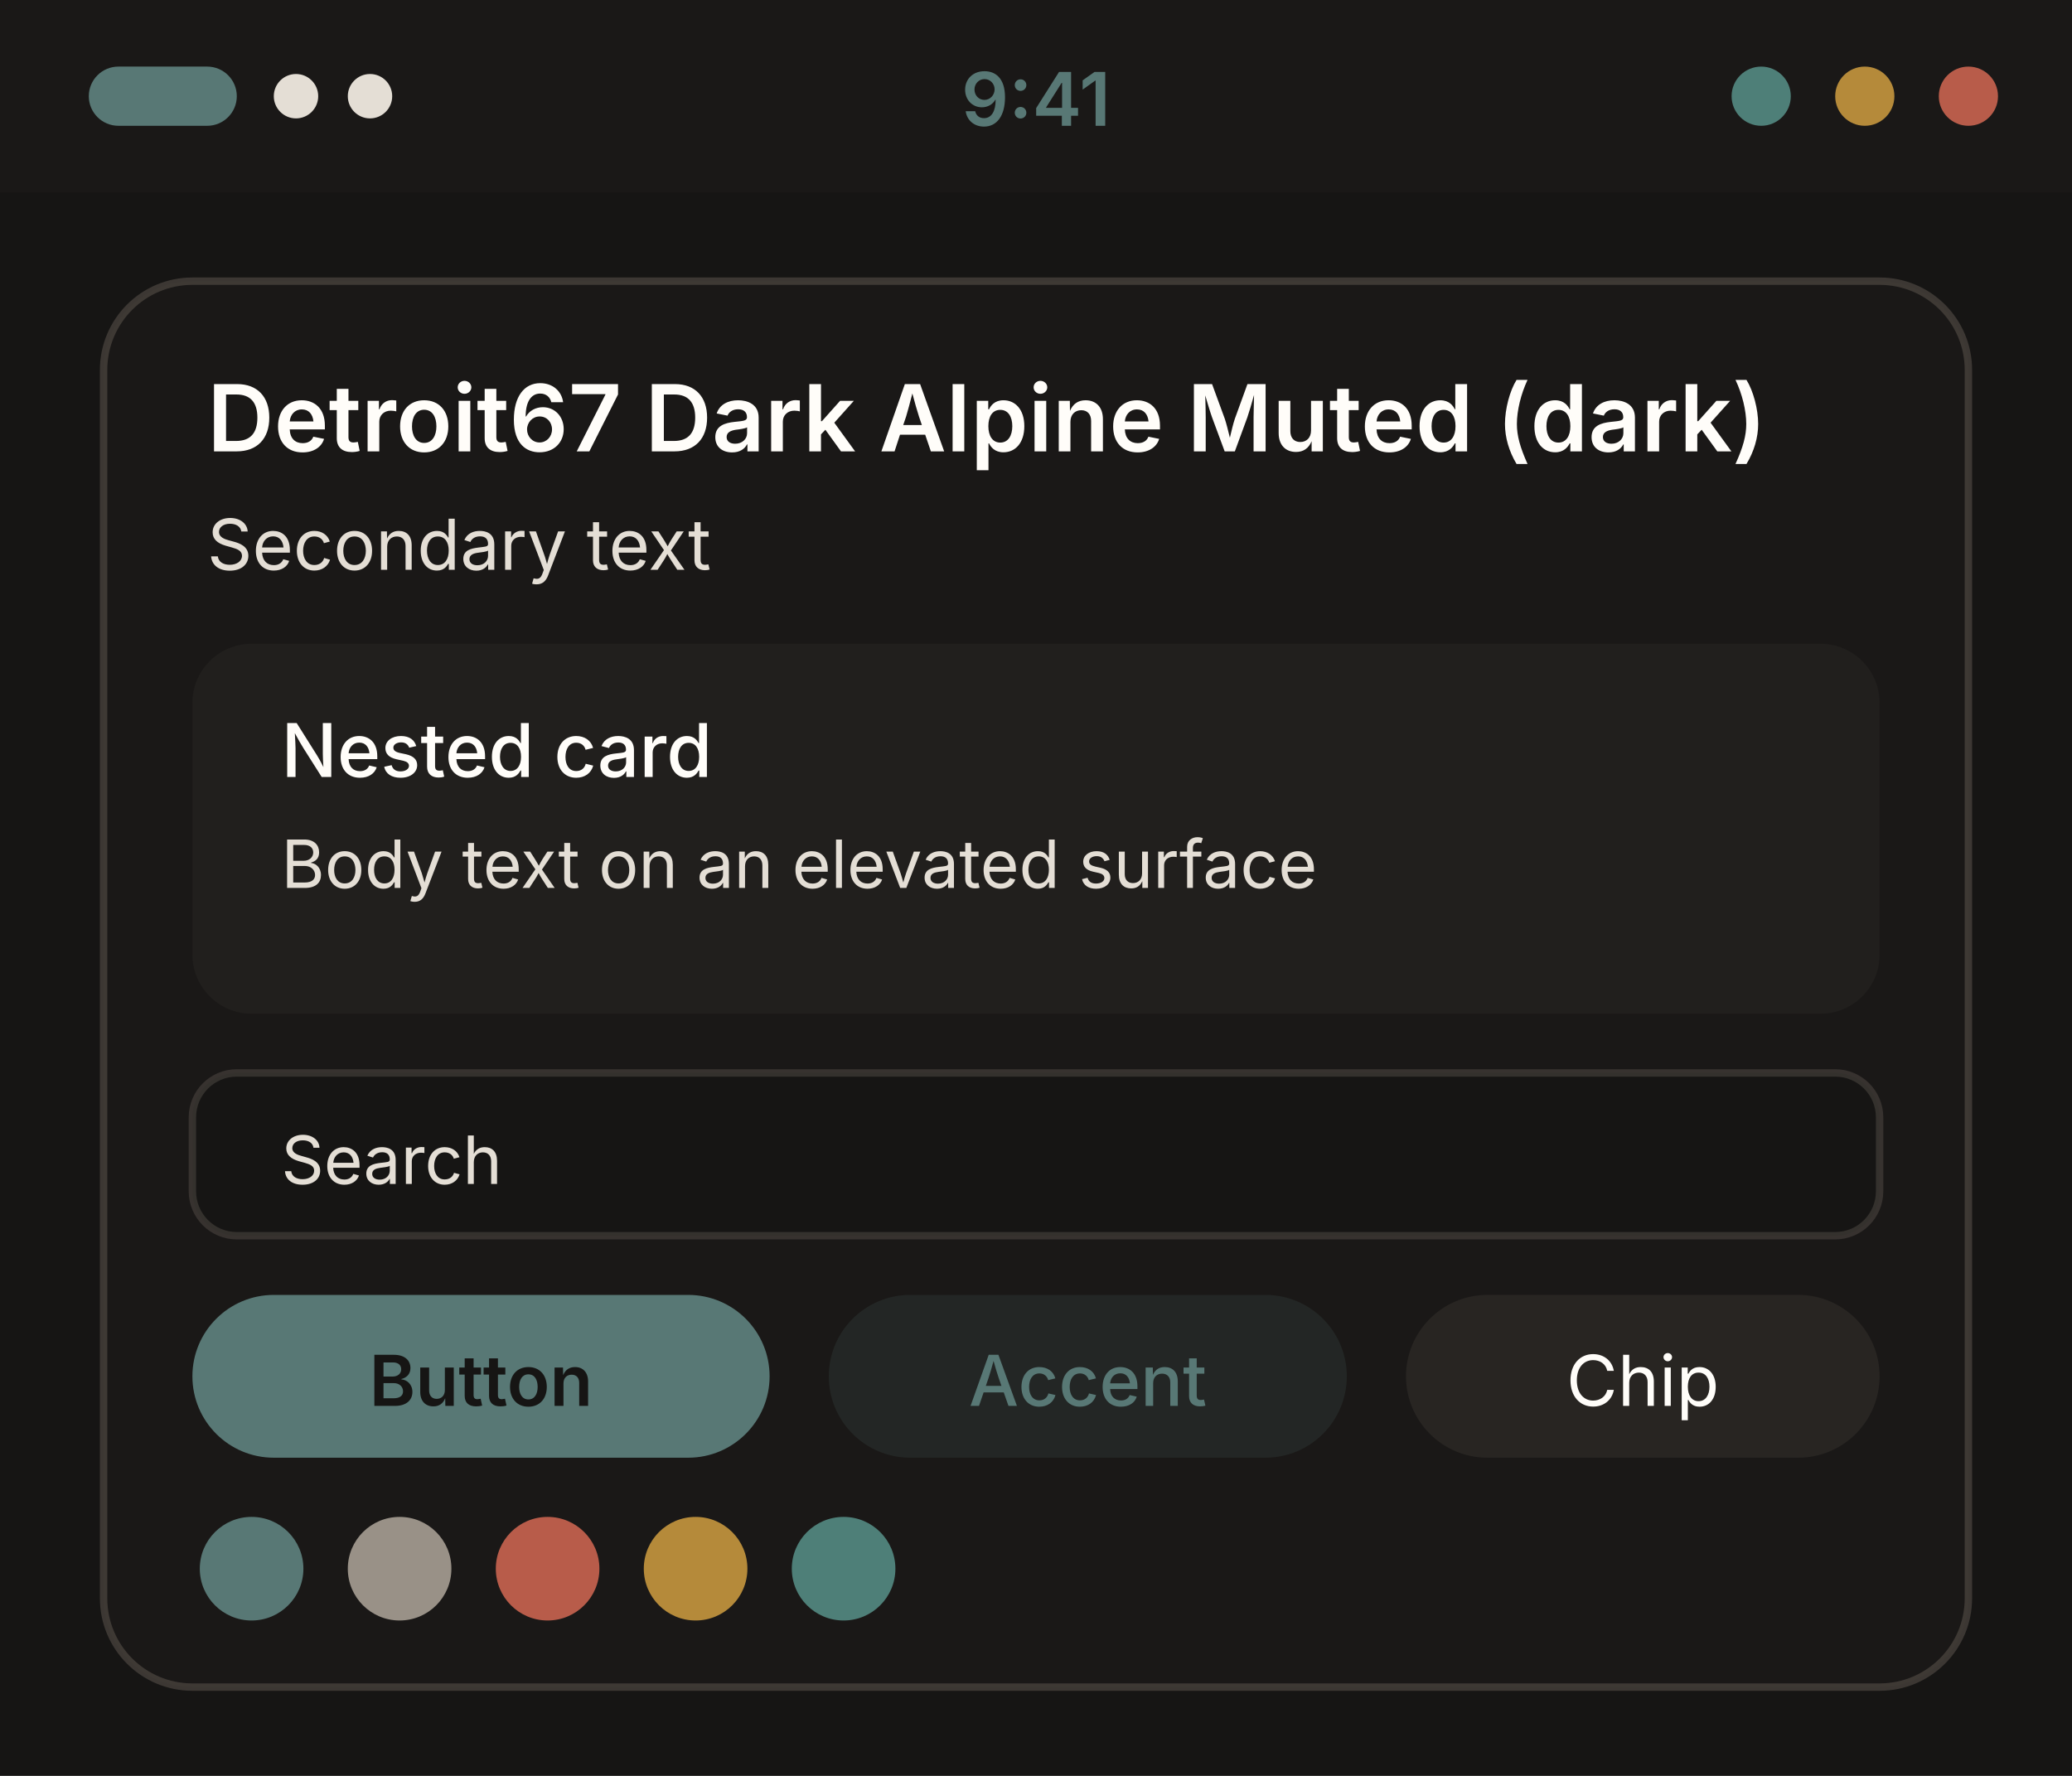
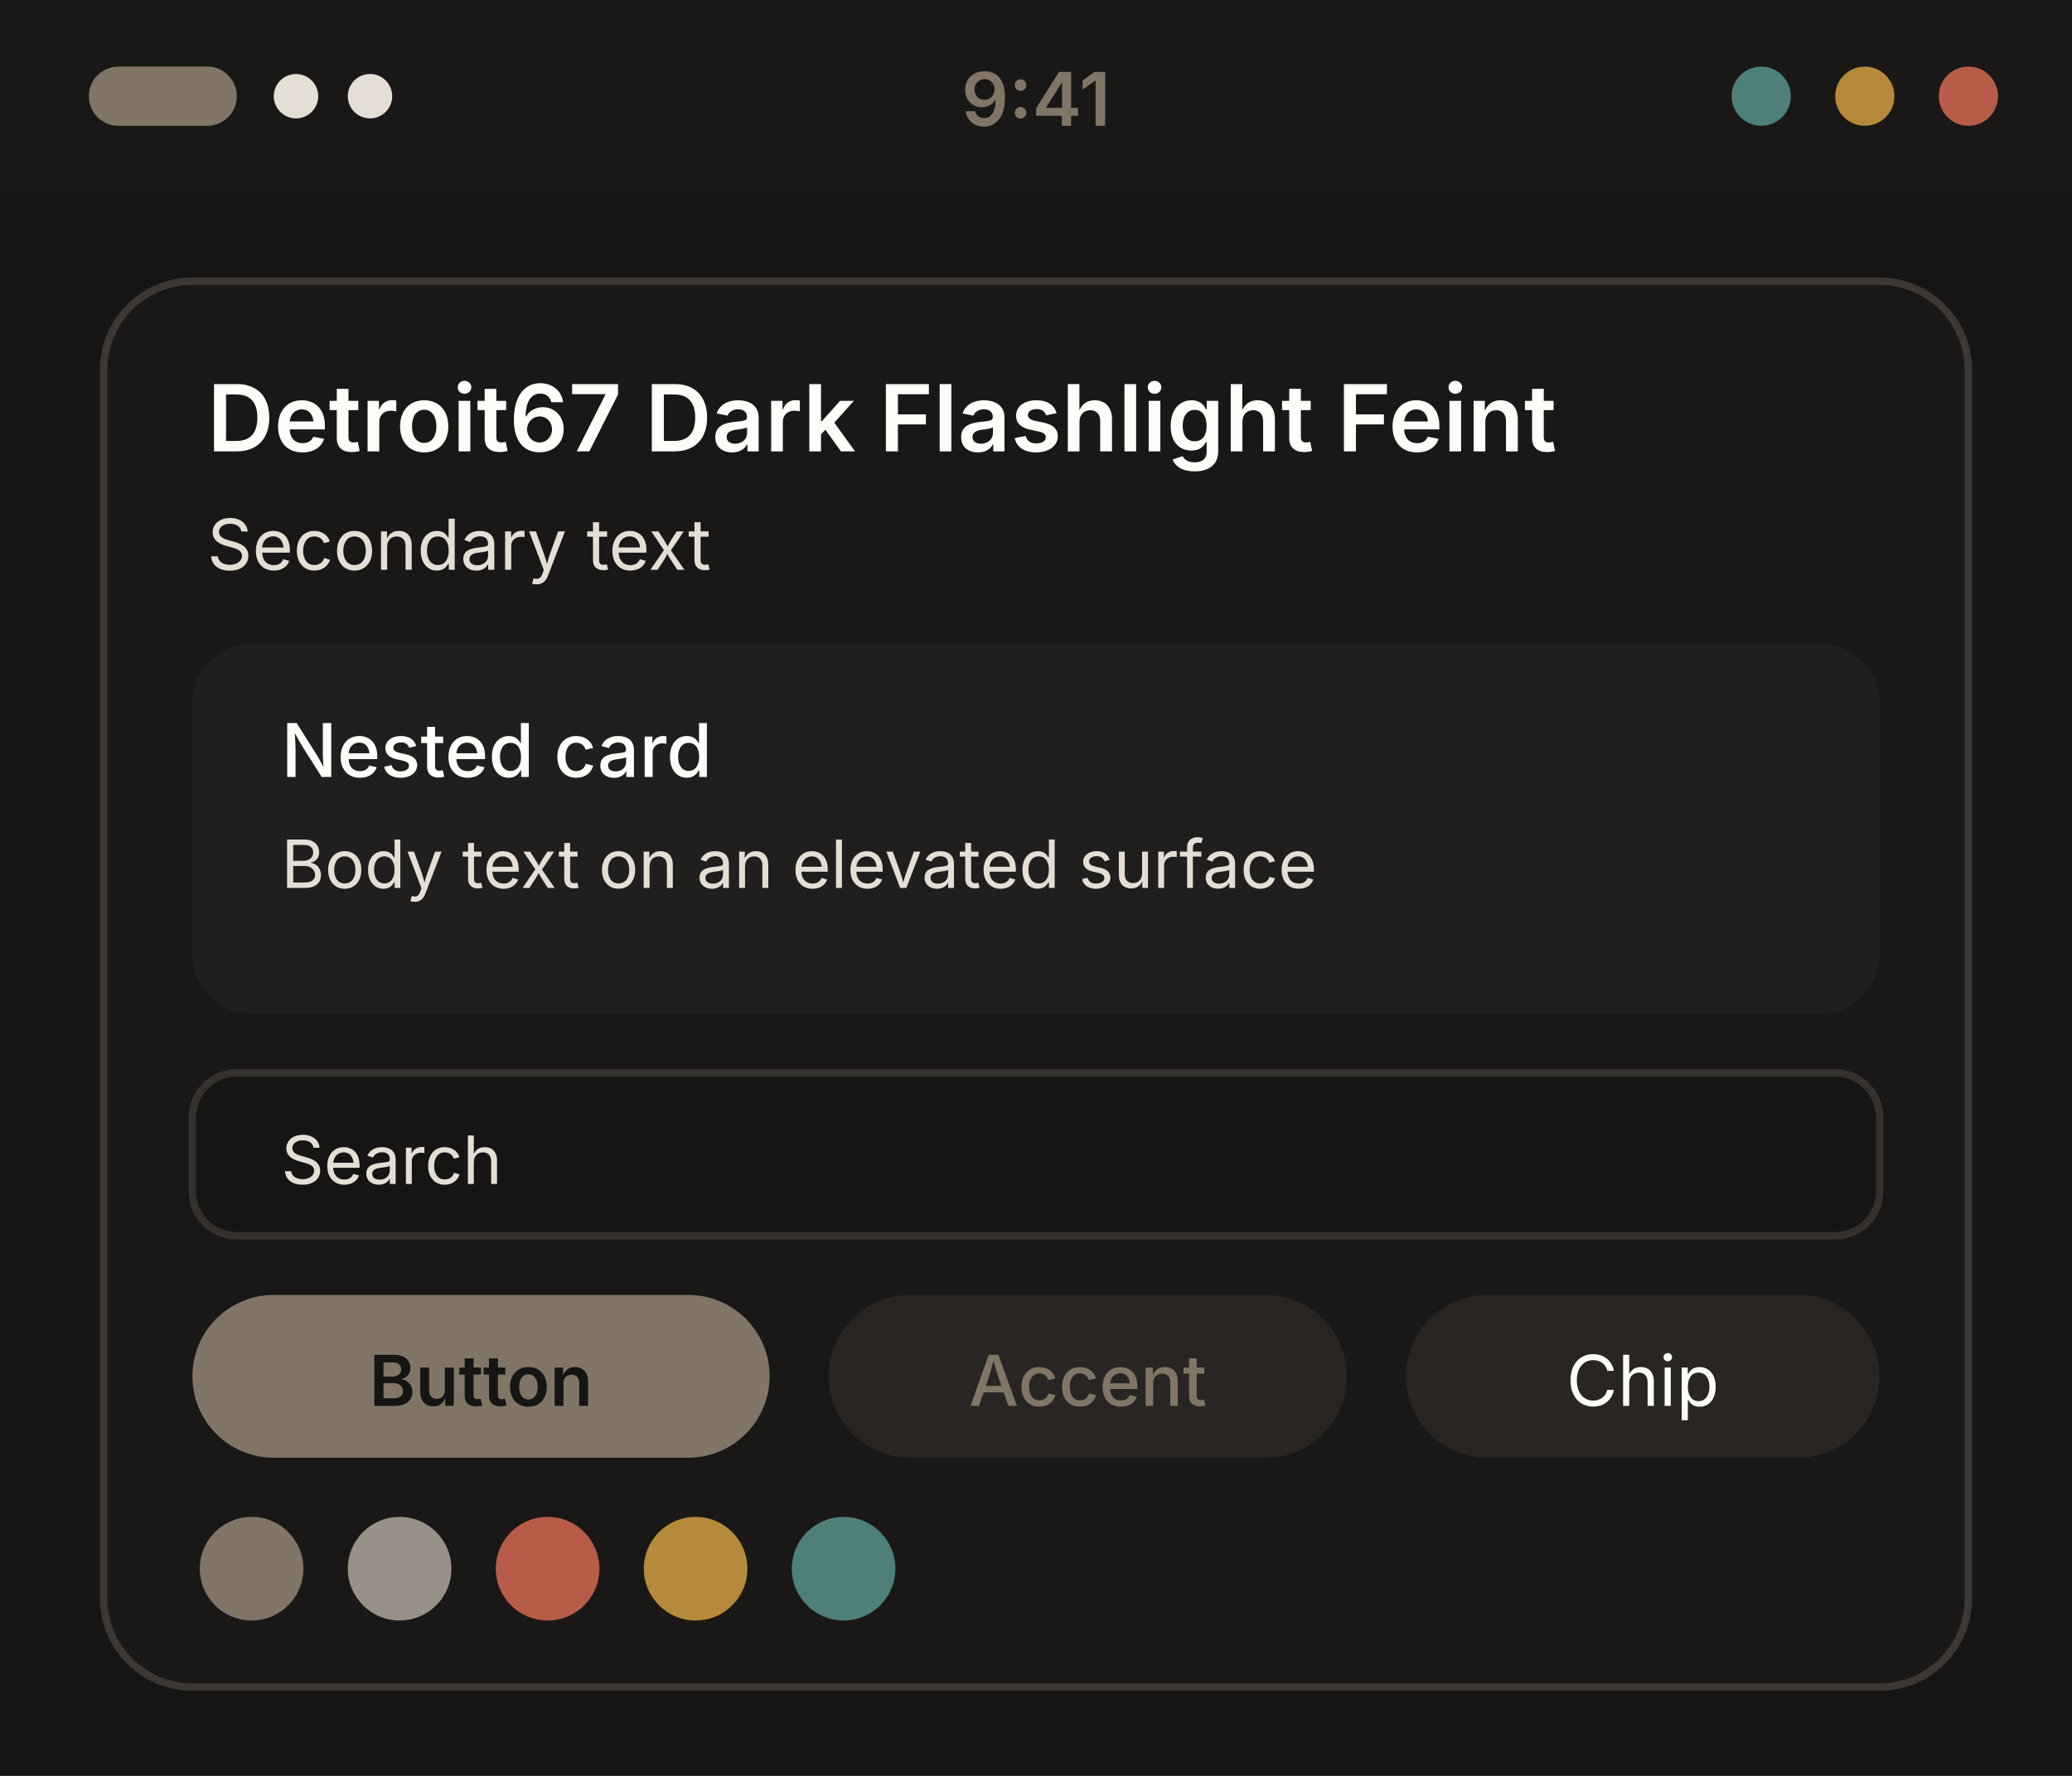
<svg xmlns="http://www.w3.org/2000/svg" width="280" height="240" viewBox="0 0 280 240">
  <g transform="translate(0, 0)">
    <rect width="280" height="240" fill="#161514" />
    <rect width="280" height="26" fill="#1A1817" />
-     <rect x="12" y="9" width="20" height="8" rx="4" fill="#587875" />
+     <rect x="12" y="9" width="20" height="8" rx="4" fill="#817565" />
    <circle cx="40" cy="13" r="3" fill="#E4DED5" />
    <circle cx="50" cy="13" r="3" fill="#E4DED5" />
-     <text x="140" y="17" font-family="system-ui, -apple-system, Segoe UI, sans-serif" font-size="10" font-weight="600" text-anchor="middle" fill="#587875">9:41</text>
+     <text x="140" y="17" font-family="system-ui, -apple-system, Segoe UI, sans-serif" font-size="10" font-weight="600" text-anchor="middle" fill="#817565">9:41</text>
    <circle cx="238" cy="13" r="4" fill="#4E7F78" />
    <circle cx="252" cy="13" r="4" fill="#B58A3A" />
    <circle cx="266" cy="13" r="4" fill="#B85C4A" />
    <rect x="14" y="38" width="252" height="190" rx="12" fill="#1A1817" stroke="#625B53" stroke-opacity="0.5" />
-     <text x="28" y="61" font-family="system-ui, -apple-system, Segoe UI, sans-serif" font-size="12.5" font-weight="600" fill="#FFFDF9">Detroit67 Dark Alpine Muted (dark)</text>
+     <text x="28" y="61" font-family="system-ui, -apple-system, Segoe UI, sans-serif" font-size="12.5" font-weight="600" fill="#FFFDF9">Detroit67 Dark Flashlight Feint</text>
    <text x="28" y="77" font-family="system-ui, -apple-system, Segoe UI, sans-serif" font-size="9.5" fill="#E4DED5">Secondary text</text>
    <rect x="26" y="87" width="228" height="50" rx="8" fill="#211F1D" />
    <text x="38" y="105" font-family="system-ui, -apple-system, Segoe UI, sans-serif" font-size="10" font-weight="500" fill="#FFFDF9">Nested card</text>
    <text x="38" y="120" font-family="system-ui, -apple-system, Segoe UI, sans-serif" font-size="9" fill="#E4DED5">Body text on an elevated surface</text>
    <rect x="26" y="145" width="228" height="22" rx="6" fill="#161514" stroke="#625B53" stroke-opacity="0.4" />
    <text x="38" y="160" font-family="system-ui, -apple-system, Segoe UI, sans-serif" font-size="9" fill="#E4DED5">Search</text>
-     <rect x="26" y="175" width="78" height="22" rx="11" fill="#587875" />
+     <rect x="26" y="175" width="78" height="22" rx="11" fill="#817565" />
    <text x="65" y="190" font-family="system-ui, -apple-system, Segoe UI, sans-serif" font-size="9.5" font-weight="600" text-anchor="middle" fill="#161514">Button</text>
-     <rect x="112" y="175" width="70" height="22" rx="11" fill="#587875" fill-opacity="0.15" />
-     <text x="147" y="190" font-family="system-ui, -apple-system, Segoe UI, sans-serif" font-size="9.5" font-weight="500" text-anchor="middle" fill="#587875">Accent</text>
+     <rect x="112" y="175" width="70" height="22" rx="11" fill="#817565" fill-opacity="0.15" />
+     <text x="147" y="190" font-family="system-ui, -apple-system, Segoe UI, sans-serif" font-size="9.5" font-weight="500" text-anchor="middle" fill="#817565">Accent</text>
    <rect x="190" y="175" width="64" height="22" rx="11" fill="#282522" />
    <text x="222" y="190" font-family="system-ui, -apple-system, Segoe UI, sans-serif" font-size="9.5" text-anchor="middle" fill="#FFFDF9">Chip</text>
-     <circle cx="34" cy="212" r="7" fill="#587875" />
+     <circle cx="34" cy="212" r="7" fill="#817565" />
    <circle cx="54" cy="212" r="7" fill="#999187" />
    <circle cx="74" cy="212" r="7" fill="#B85C4A" />
    <circle cx="94" cy="212" r="7" fill="#B58A3A" />
    <circle cx="114" cy="212" r="7" fill="#4E7F78" />
  </g>
</svg>
